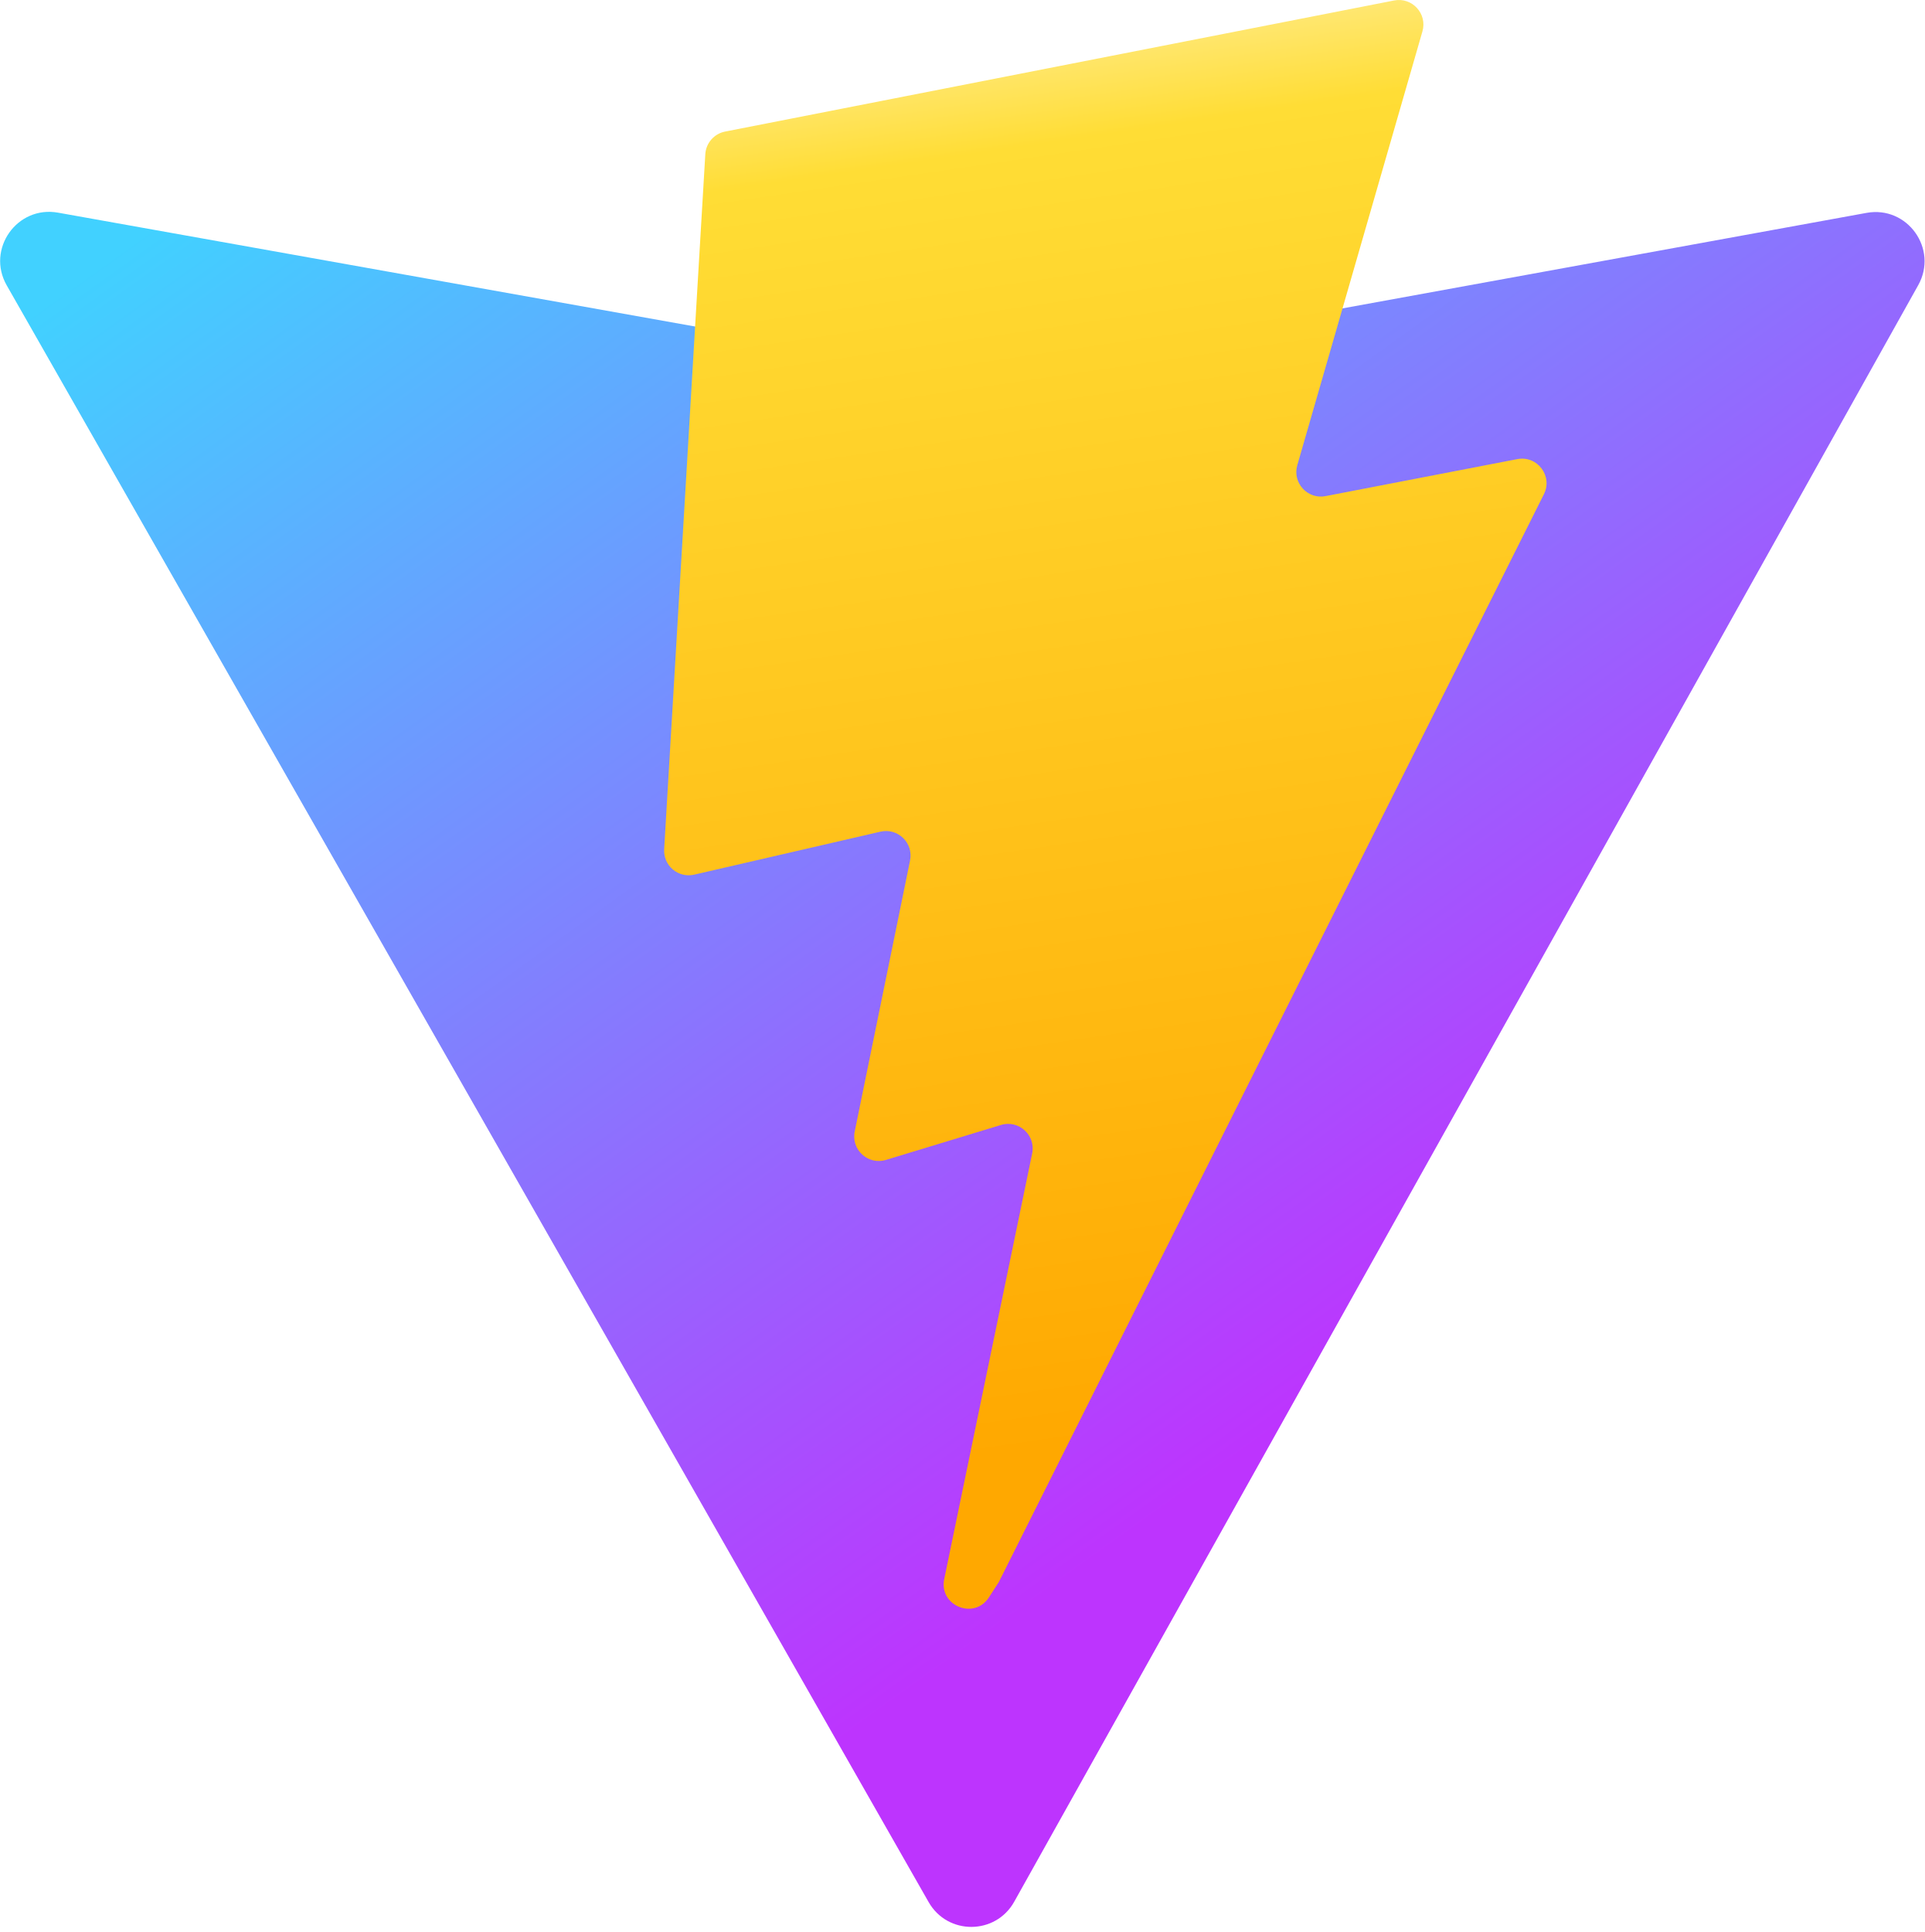
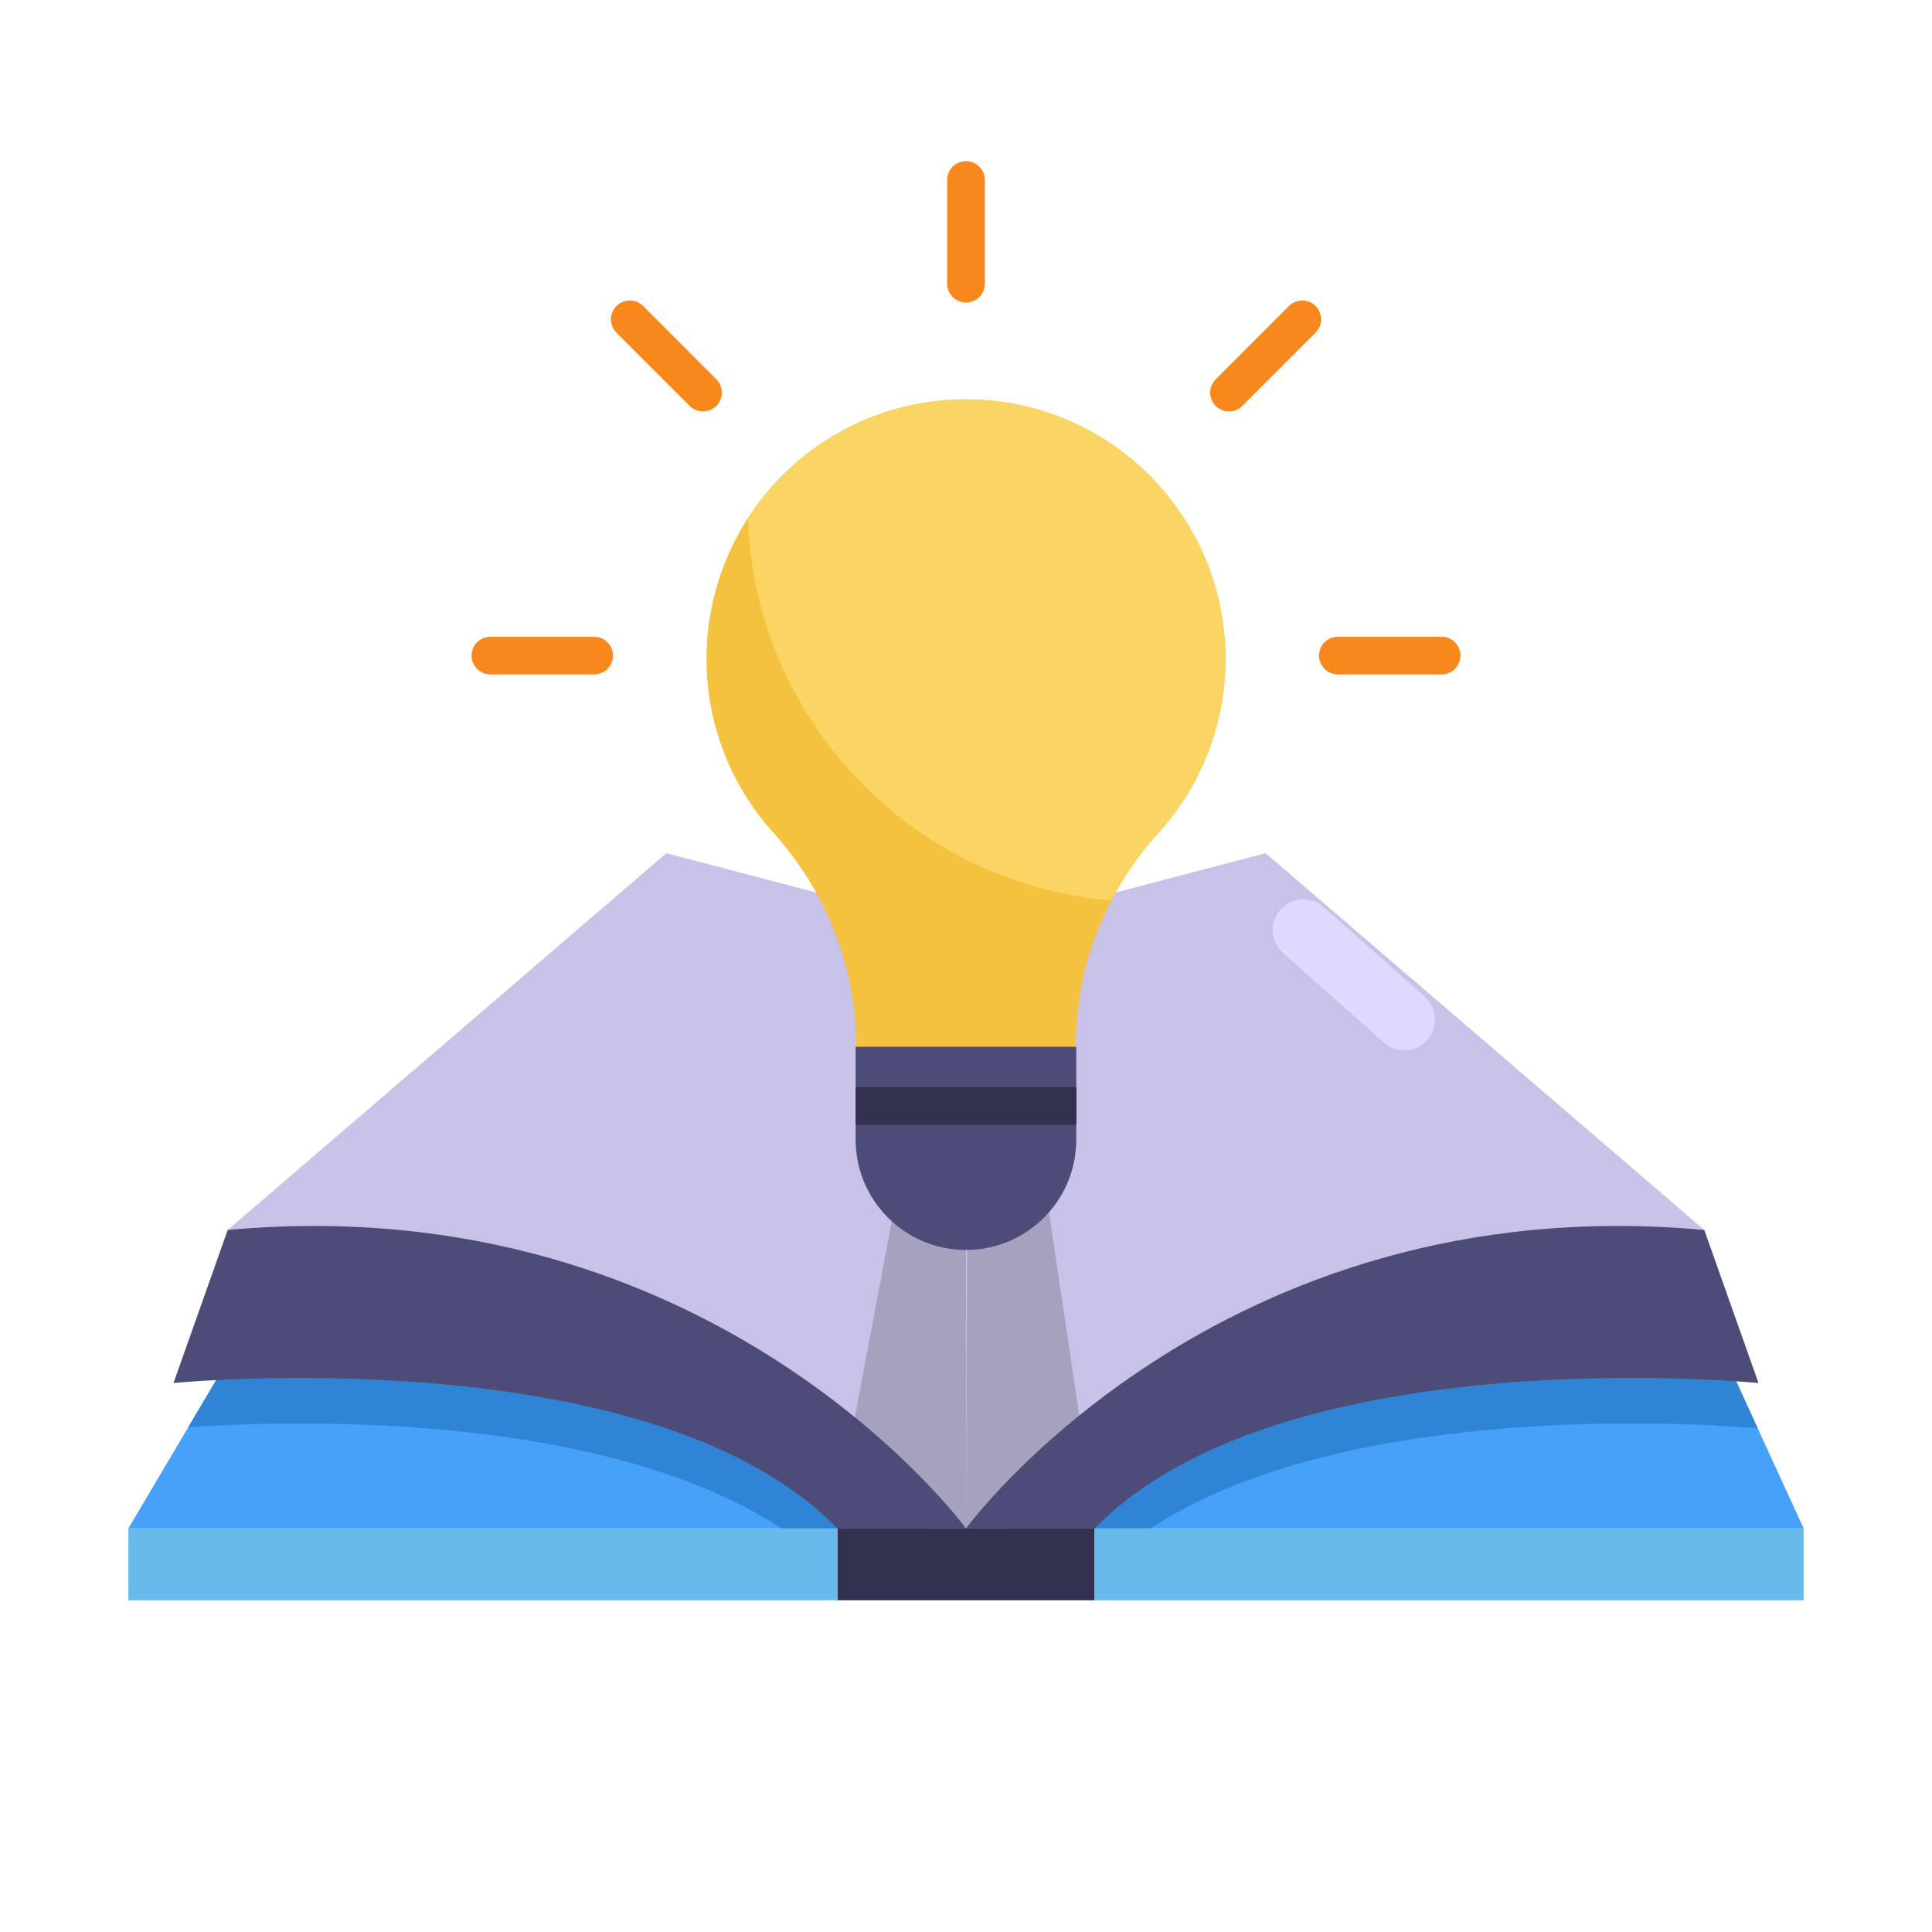
- <svg xmlns="http://www.w3.org/2000/svg" aria-hidden="true" role="img" class="iconify iconify--logos" width="31.88" height="32" preserveAspectRatio="xMidYMid meet" viewBox="0 0 256 257">
+ <svg xmlns="http://www.w3.org/2000/svg" data-name="Layer 2" id="Layer_2" viewBox="0 0 2050 2050">
  <defs>
-     <linearGradient id="IconifyId1813088fe1fbc01fb466" x1="-.828%" x2="57.636%" y1="7.652%" y2="78.411%">
-       <stop offset="0%" stop-color="#41D1FF" />
-       <stop offset="100%" stop-color="#BD34FE" />
-     </linearGradient>
-     <linearGradient id="IconifyId1813088fe1fbc01fb467" x1="43.376%" x2="50.316%" y1="2.242%" y2="89.03%">
-       <stop offset="0%" stop-color="#FFEA83" />
-       <stop offset="8.333%" stop-color="#FFDD35" />
-       <stop offset="100%" stop-color="#FFA800" />
-     </linearGradient>
+     <style>.cls-1{fill:#46a1f8;}.cls-2{fill:#3084d6;}.cls-3{fill:#c8c2e9;}.cls-4{fill:#231f20;opacity:0.2;}.cls-5{fill:#f4c23f;}.cls-6{fill:#4d4c78;}.cls-7{fill:#323150;}.cls-8{fill:#f8881b;}.cls-9{fill:#67baeb;}.cls-10{fill:#fad564;}.cls-11{fill:#dfdafd;}</style>
  </defs>
-   <path fill="url(#IconifyId1813088fe1fbc01fb466)" d="M255.153 37.938L134.897 252.976c-2.483 4.44-8.862 4.466-11.382.048L.875 37.958c-2.746-4.814 1.371-10.646 6.827-9.67l120.385 21.517a6.537 6.537 0 0 0 2.322-.004l117.867-21.483c5.438-.991 9.574 4.796 6.877 9.62Z" />
-   <path fill="url(#IconifyId1813088fe1fbc01fb467)" d="M185.432.063L96.44 17.501a3.268 3.268 0 0 0-2.634 3.014l-5.474 92.456a3.268 3.268 0 0 0 3.997 3.378l24.777-5.718c2.318-.535 4.413 1.507 3.936 3.838l-7.361 36.047c-.495 2.426 1.782 4.5 4.151 3.78l15.304-4.649c2.372-.72 4.652 1.36 4.15 3.788l-11.698 56.621c-.732 3.542 3.979 5.473 5.943 2.437l1.313-2.028l72.516-144.72c1.215-2.423-.88-5.186-3.54-4.672l-25.505 4.922c-2.396.462-4.435-1.77-3.759-4.114l16.646-57.705c.677-2.35-1.37-4.583-3.769-4.113Z" />
+   <polygon class="cls-1" points="136.2 1621.8 241.6 1443.7 1836.3 1452.8 1913.8 1621.8 136.2 1621.8" />
+   <path class="cls-2" d="M745.1,1446.6l-503.5-2.9-41.9,70.8c78-5.7,430.6-23.3,629.6,107.3H983C938.5,1575.6,859,1504.5,745.1,1446.6Z" />
+   <path class="cls-2" d="M1220.7,1621.8c219.1-143.8,624.7-108,644.4-106.1l-28.8-62.9-537.5-3.1c-110.7,57.4-188.2,126.7-231.8,172.1Z" />
+   <polygon class="cls-3" points="707.1 905.3 241.6 1305.1 1025 1621.8 1025 988.7 707.1 905.3" />
+   <polygon class="cls-3" points="1342.9 905.3 1025 988.7 1025 1621.8 1808.4 1305.1 1342.9 905.3" />
+   <polygon class="cls-4" points="1067 977.7 1027.5 988.1 1025 1626 1155.2 1569.1 1067 977.7" />
+   <polygon class="cls-4" points="1005 983.5 1025 988.7 1025 1621.8 894.8 1569.1 1005 983.5" />
+   <path class="cls-5" d="M1300.3,699.1c0-152.9-124.7-276.7-277.9-275.3S748,550.5,749.7,702.4a274.2,274.2,0,0,0,70.7,180.9c56.3,62.5,88.2,143.2,88.2,227.4v.5h232.8v-.5a336.4,336.4,0,0,1,87.3-226.4A274.3,274.3,0,0,0,1300.3,699.1Z" />
+   <path class="cls-6" d="M907.9,1110.7h234.1a0,0,0,0,1,0,0v98.6A117.1,117.1,0,0,1,1025,1326.3h0a117.1,117.1,0,0,1-117.1-117.1v-98.6a0,0,0,0,1,0,0Z" />
+   <polygon class="cls-7" points="1142.1 1193.5 1142.1 1193.5 1142.1 1153.5 1142.1 1153.5 907.9 1153.5 907.9 1193.5 1142.1 1193.5" />
+   <path class="cls-8" d="M1025,321a20,20,0,0,1-20-20V191a20,20,0,0,1,40,0V301A20,20,0,0,1,1025,321Z" />
+   <path class="cls-8" d="M746,436.6a20.2,20.2,0,0,1-14.2-5.9L654.1,353a20,20,0,0,1,28.3-28.3l77.7,77.8A20,20,0,0,1,746,436.6Z" />
+   <path class="cls-8" d="M1304,436.6a20.2,20.2,0,0,0,14.2-5.9l77.7-77.7a20,20,0,0,0-28.3-28.3l-77.7,77.8a20,20,0,0,0,14.1,34.1Z" />
+   <path class="cls-8" d="M630.4,715.6h-110a20,20,0,0,1,0-40h110a20,20,0,0,1,0,40Z" />
+   <path class="cls-8" d="M1529.6,715.6h-110a20,20,0,0,1,0-40h110a20,20,0,0,1,0,40Z" />
+   <rect class="cls-7" height="76.21" width="273" x="888.5" y="1621.8" />
+   <rect class="cls-9" height="76.21" width="752.4" x="136.2" y="1621.8" />
+   <rect class="cls-9" height="76.21" transform="translate(3075.3 3319.8) rotate(-180)" width="752.4" x="1161.5" y="1621.8" />
+   <path class="cls-6" d="M1025,1621.8s-266-364-783.4-316.7l-57.5,162.4s505.9-49.9,704.4,154.3Z" />
+   <path class="cls-6" d="M1025,1621.8s266-364,783.4-316.7l57.5,162.4s-505.9-49.9-704.4,154.3Z" />
+   <path class="cls-10" d="M1022.4,423.8c-96,.9-180.2,51.3-228.8,126.6,7.3,214,174.3,387.5,385.6,405.1a330.4,330.4,0,0,1,49.5-71.2,274.3,274.3,0,0,0,71.6-185.2C1300.3,546.2,1175.6,422.4,1022.4,423.8Z" />
+   <rect class="cls-11" height="208.31" rx="32.6" ry="32.6" transform="translate(-290.7 1421.9) rotate(-48.4)" width="65.1" x="1404" y="930.2" />
</svg>
